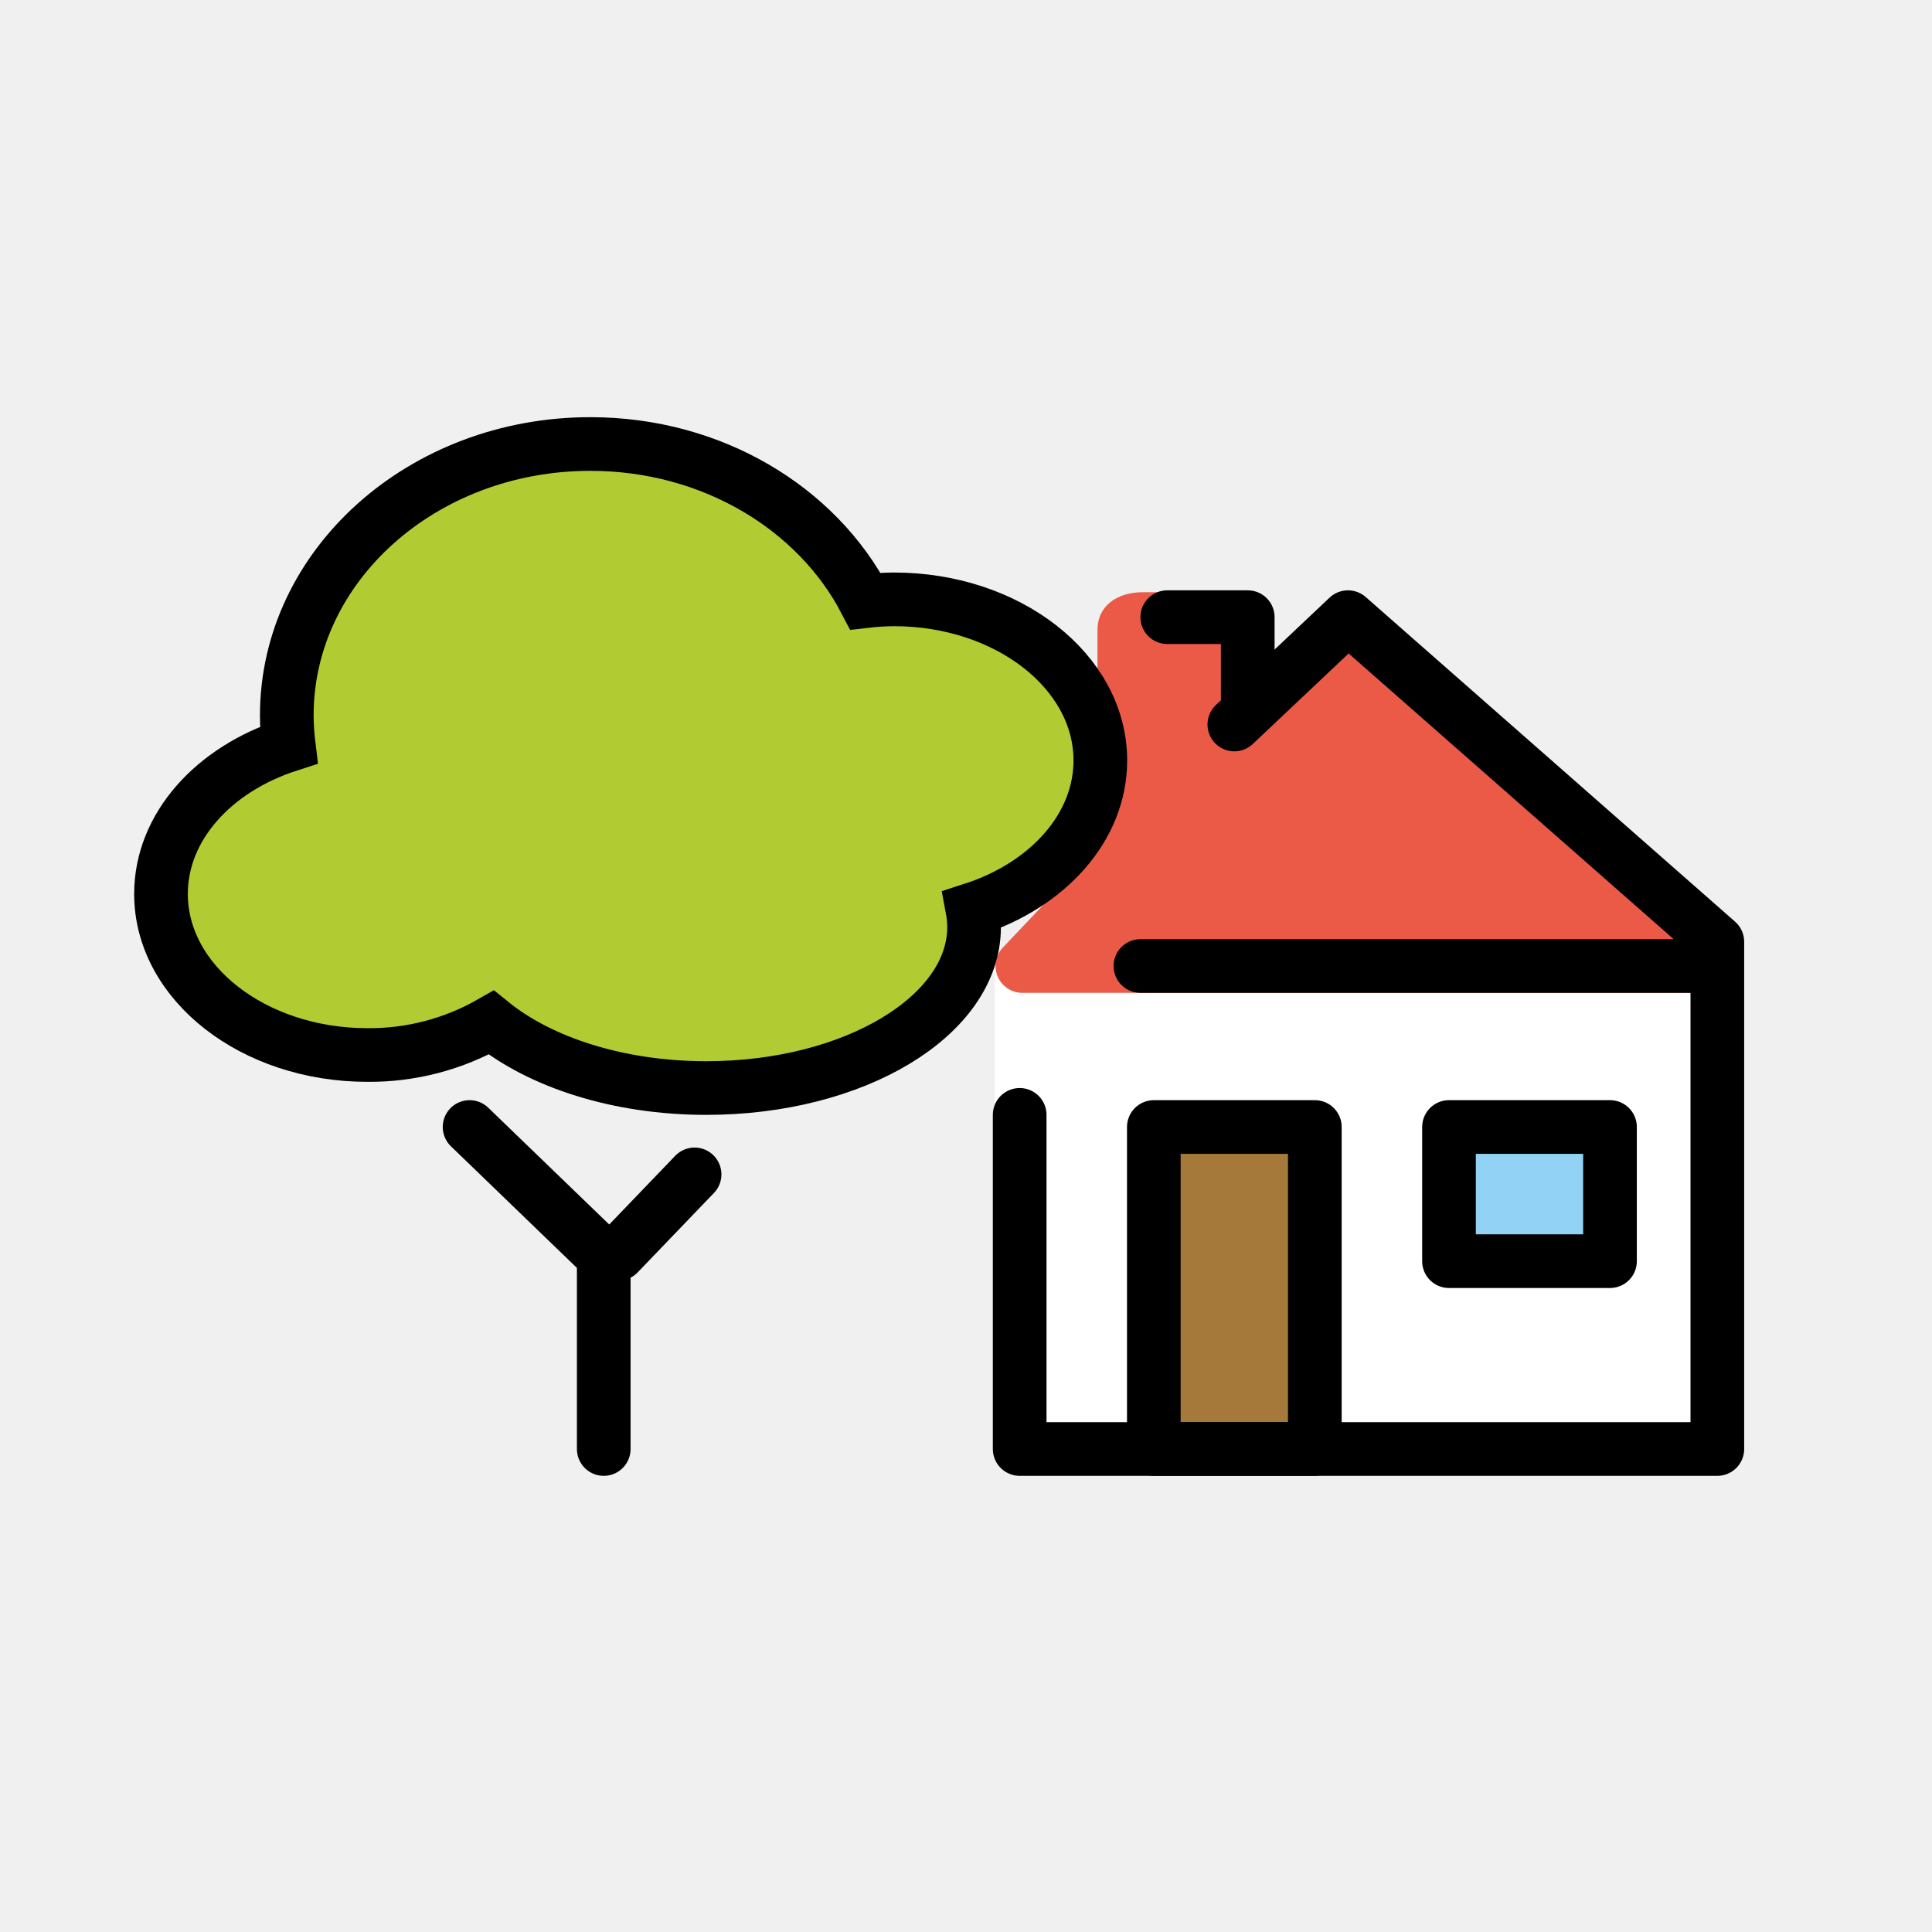
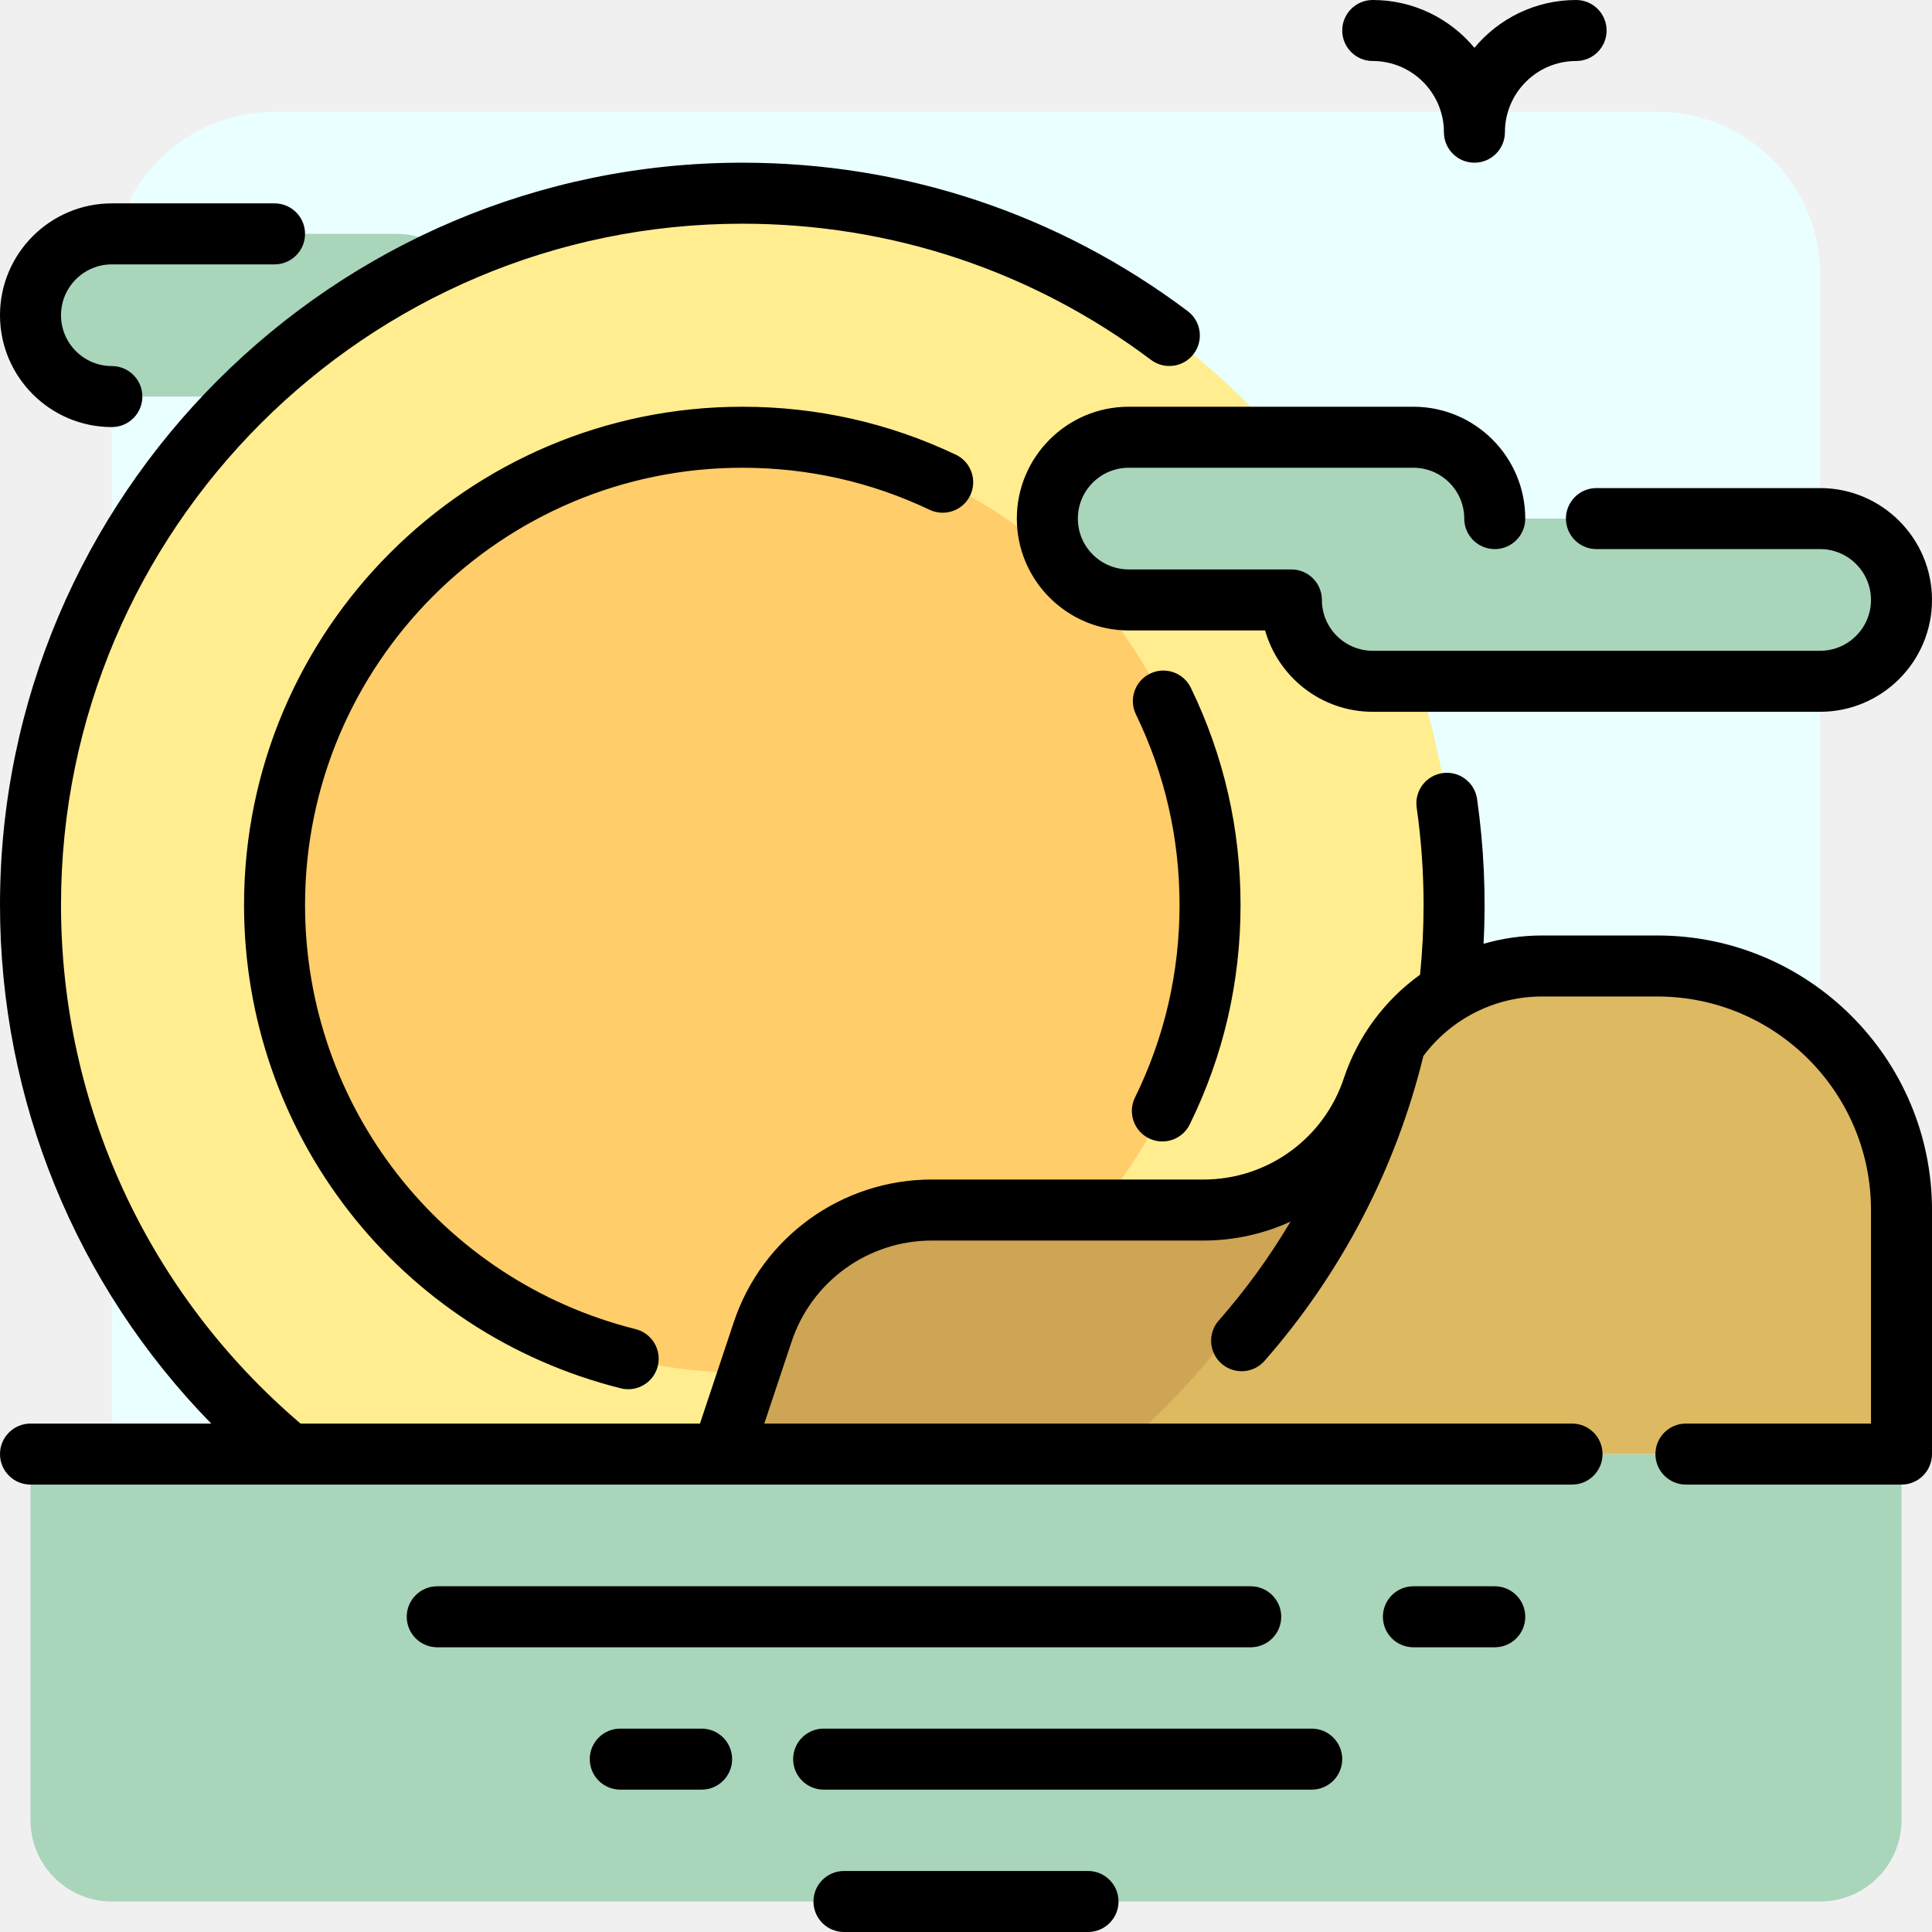
- <svg xmlns="http://www.w3.org/2000/svg" id="emoji" viewBox="0 0 72 72" version="1.1">
-   <g id="color">
-     <rect x="37.075" y="36.053" width="26.884" height="18.114" fill="#FFFFFF" />
-     <polygon fill="#EA5A47" stroke="#EA5A47" stroke-linecap="round" stroke-linejoin="round" stroke-miterlimit="10" stroke-width="2" points="50.235,23.2 38.1,36 63.5,36" />
-     <path fill="#EA5A47" d="M47.3,26l-6.4,6.059v-8.573c0-0.931,0.755-1.416,1.686-1.416h3.028 c0.931,0,1.686,0.485,1.686,1.416C47.3,23.486,47.3,26,47.3,26z" />
-     <rect x="43" y="42" width="6" height="12" fill="#A57939" />
-     <rect x="54" y="42" width="6" height="5" fill="#92D3F5" />
-     <path fill="#B1CC33" d="M41.006,28.339c0-3.312-3.445-6.003-7.694-6.003c-0.355,0.003-0.71,0.025-1.062,0.066 c-1.8-3.455-5.707-5.855-10.25-5.855c-6.248,0-11.312,4.529-11.312,10.114c0.001,0.369,0.025,0.738,0.07,1.104 C7.966,28.666,6,30.81,6,33.314c0,3.312,3.445,6.003,7.694,6.003c1.615,0.014,3.206-0.402,4.614-1.207 c1.818,1.477,4.726,2.438,8.015,2.438c5.511,0,9.978-2.688,9.978-6.003c-0.001-0.219-0.021-0.438-0.061-0.653 C39.036,32.99,41.006,30.845,41.006,28.339z" />
-   </g>
-   <g id="hair" />
-   <g id="skin" />
-   <g id="skin-shadow" />
-   <g id="line">
-     <polyline fill="none" stroke="#000000" stroke-linecap="round" stroke-linejoin="round" stroke-miterlimit="10" stroke-width="2" points="46,27 50.235,23 64,35.098 64,54 38,54 38,41.548" />
-     <rect x="43" y="42" width="6" height="12" fill="none" stroke="#000000" stroke-linecap="round" stroke-linejoin="round" stroke-miterlimit="10" stroke-width="2" />
-     <rect x="54" y="42" width="6" height="5" fill="none" stroke="#000000" stroke-linecap="round" stroke-linejoin="round" stroke-miterlimit="10" stroke-width="2" />
-     <polyline fill="none" stroke="#000000" stroke-linecap="round" stroke-linejoin="round" stroke-miterlimit="10" stroke-width="2" points="43.5,23 46.5,23 46.5,26" />
-     <path fill="none" stroke="#000000" stroke-miterlimit="10" stroke-width="2" d="M31.245,39.34" />
-     <polyline fill="none" stroke="#000000" stroke-linecap="round" stroke-linejoin="round" stroke-width="2" points="22.5,54 22.5,46.827 17.5,42" />
-     <line x1="23.041" x2="25.885" y1="46.727" y2="43.766" fill="none" stroke="#000000" stroke-linecap="round" stroke-linejoin="round" stroke-width="2" />
-     <path fill="none" stroke="#000000" stroke-linecap="round" stroke-miterlimit="10" stroke-width="2" d="M41.006,28.339 c0-3.312-3.445-6.003-7.694-6.003c-0.355,0.003-0.71,0.025-1.062,0.066c-1.8-3.455-5.707-5.855-10.25-5.855 c-6.248,0-11.312,4.529-11.312,10.114c0.001,0.369,0.025,0.738,0.07,1.104C7.966,28.666,6,30.81,6,33.314 c0,3.312,3.445,6.003,7.694,6.003c1.615,0.014,3.206-0.402,4.614-1.207c1.818,1.477,4.726,2.438,8.015,2.438 c5.511,0,9.978-2.688,9.978-6.003c-0.001-0.219-0.021-0.438-0.061-0.653 C39.036,32.99,41.006,30.845,41.006,28.339z" />
-     <line x1="63.5" x2="42.5" y1="36" y2="36" fill="none" stroke="#000000" stroke-linecap="round" stroke-linejoin="round" stroke-miterlimit="10" stroke-width="2" />
-   </g>
+ <svg xmlns="http://www.w3.org/2000/svg" height="800" width="800" viewBox="0 0 512 512" xml:space="preserve">
+   <path style="fill:#eaffff" d="M439.242 482.358H72.758c-23.812 0-43.116-19.304-43.116-43.116V72.758c0-23.812 19.304-43.116 43.116-43.116h366.484c23.812 0 43.116 19.304 43.116 43.116v366.484c0 23.812-19.304 43.116-43.116 43.116" />
+   <path style="fill:#a9d5bb" d="M503.916 482.358c0 11.906-9.651 21.558-21.558 21.558H29.642c-11.906 0-21.558-9.651-21.558-21.558v-97.011h495.832zM105.095 105.095H29.642c-11.906 0-21.558-9.651-21.558-21.558s9.651-21.558 21.558-21.558h75.453c11.906 0 21.558 9.651 21.558 21.558s-9.652 21.558-21.558 21.558" />
+   <path style="fill:#ffed8f" d="M8.084 239.832C8.084 135.653 92.537 51.2 196.716 51.2s188.632 84.453 188.632 188.632c0 58.586-26.72 110.92-68.625 145.516H76.709C34.804 350.751 8.084 298.417 8.084 239.832" />
+   <path style="fill:#ffcd69" d="M320.674 239.832c0 68.46-55.498 123.958-123.958 123.958S72.758 308.292 72.758 239.832s55.498-123.958 123.958-123.958 123.958 55.497 123.958 123.958" />
+   <path style="fill:#a9d5bb" d="M503.916 158.989c0 11.906-9.651 21.558-21.558 21.558H363.789c-11.906 0-21.558-9.651-21.558-21.558h-43.116c-11.906 0-21.558-9.651-21.558-21.558s9.651-21.558 21.558-21.558h75.453c11.906 0 21.558 9.651 21.558 21.558h86.232c11.906.001 21.558 9.652 21.558 21.558" />
+   <path style="fill:#ddb961" d="M408.655 256h30.587c35.718 0 64.674 28.955 64.674 64.674v64.674h-312.59l10.779-32.337c6.437-19.312 24.509-32.337 44.865-32.337h71.955c20.356 0 38.428-13.025 44.865-32.337S388.299 256 408.655 256" />
+   <path style="fill:#cea455" d="M295.164 385.347H191.326l10.779-32.337c6.437-19.312 24.509-32.337 44.865-32.337h71.954a47.25 47.25 0 0 0 32.122-12.59c-11.787 30.345-31.196 56.885-55.882 77.264" />
+   <path d="M331.453 436.547H115.874c-4.466 0-8.084-3.62-8.084-8.084s3.618-8.084 8.084-8.084h215.579a8.084 8.084 0 0 1 0 16.168m32.336-420.379c10.401 0 18.863 8.463 18.863 18.863 0 4.465 3.618 8.084 8.084 8.084s8.084-3.62 8.084-8.084c0-10.401 8.463-18.863 18.863-18.863 4.466 0 8.084-3.62 8.084-8.084S422.15 0 417.684 0c-10.823 0-20.517 4.935-26.947 12.671C384.306 4.935 374.613 0 363.789 0a8.084 8.084 0 0 0 0 16.168M185.937 458.105h-21.558c-4.466 0-8.084 3.62-8.084 8.084s3.618 8.084 8.084 8.084h21.558c4.466 0 8.084-3.62 8.084-8.084s-3.618-8.084-8.084-8.084m229.052-320.673a8.083 8.083 0 0 0 8.084 8.084h59.284c7.43 0 13.474 6.044 13.474 13.474s-6.044 13.474-13.474 13.474H363.789c-7.43 0-13.474-6.044-13.474-13.474a8.083 8.083 0 0 0-8.084-8.084h-43.116c-7.43 0-13.474-6.044-13.474-13.474s6.044-13.474 13.474-13.474h75.453c7.43 0 13.474 6.044 13.474 13.474a8.083 8.083 0 0 0 8.084 8.084 8.084 8.084 0 0 0 8.084-8.084c0-16.345-13.298-29.642-29.642-29.642h-75.453c-16.344 0-29.642 13.297-29.642 29.642s13.298 29.642 29.642 29.642h36.151c3.527 12.428 14.978 21.558 28.522 21.558h118.568c16.344 0 29.642-13.297 29.642-29.642s-13.298-29.642-29.642-29.642h-59.284a8.083 8.083 0 0 0-8.083 8.084M304.477 301.67a8.083 8.083 0 0 0 10.82-3.692c8.933-18.185 13.461-37.748 13.461-58.147 0-20.175-4.433-39.545-13.179-57.569-1.95-4.016-6.786-5.695-10.802-3.745a8.086 8.086 0 0 0-3.746 10.802c7.67 15.807 11.558 32.802 11.558 50.512 0 17.906-3.972 35.071-11.804 51.018a8.086 8.086 0 0 0 3.692 10.821M29.642 113.179c4.466 0 8.084-3.62 8.084-8.084s-3.618-8.084-8.084-8.084c-7.43 0-13.474-6.044-13.474-13.474s6.044-13.474 13.474-13.474h43.116c4.466 0 8.084-3.62 8.084-8.084s-3.618-8.084-8.084-8.084H29.642C13.298 53.895 0 67.192 0 83.537s13.298 29.642 29.642 29.642m409.6 134.737h-30.587c-5.342 0-10.544.762-15.488 2.198a199 199 0 0 0-1.727-38.374c-.633-4.42-4.738-7.495-9.147-6.858a8.086 8.086 0 0 0-6.859 9.147 183 183 0 0 1 1.829 25.803c0 6.164-.314 12.37-.933 18.478a55.3 55.3 0 0 0-20.209 27.471 39.16 39.16 0 0 1-37.196 26.808H246.97a55.31 55.31 0 0 0-52.534 37.864l-8.936 26.809H79.651C39.27 342.845 16.168 292.921 16.168 239.83c0-99.554 80.994-180.547 180.547-180.547 39.429 0 76.885 12.48 108.319 36.089a8.084 8.084 0 0 0 9.71-12.928c-34.255-25.729-75.07-39.329-118.028-39.329C88.246 43.116 0 131.362 0 239.832c0 51.797 20.179 100.825 55.983 137.432H8.084c-4.466 0-8.084 3.62-8.084 8.084s3.618 8.084 8.084 8.084h408.522c4.466 0 8.084-3.62 8.084-8.084s-3.618-8.084-8.084-8.084H202.542l7.233-21.696a39.16 39.16 0 0 1 37.196-26.809h71.954c8.16 0 15.996-1.777 23.079-5.022a175.4 175.4 0 0 1-18.976 26.166 8.084 8.084 0 1 0 12.153 10.662c20.269-23.105 34.778-50.979 42.024-80.699a39.15 39.15 0 0 1 31.451-15.781h30.587c31.203 0 56.589 25.385 56.589 56.589v56.589h-49.044c-4.466 0-8.084 3.62-8.084 8.084s3.618 8.084 8.084 8.084h57.128a8.084 8.084 0 0 0 8.084-8.084v-64.674c0-40.119-32.639-72.757-72.758-72.757M196.716 123.958c17.374 0 34.076 3.748 49.641 11.139 4.029 1.913 8.855.199 10.769-3.835a8.084 8.084 0 0 0-3.834-10.77c-17.75-8.428-36.784-12.702-56.577-12.702-72.809 0-132.042 59.234-132.042 132.042 0 60.68 41.056 113.351 99.841 128.086.66.165 1.32.245 1.971.245a8.086 8.086 0 0 0 1.959-15.928c-51.579-12.929-87.604-59.151-87.604-112.403.002-63.894 51.984-115.874 115.876-115.874m199.41 296.421h-21.558c-4.466 0-8.084 3.62-8.084 8.084s3.618 8.084 8.084 8.084h21.558c4.466 0 8.084-3.62 8.084-8.084s-3.618-8.084-8.084-8.084m-48.505 37.726H218.274c-4.466 0-8.084 3.62-8.084 8.084s3.618 8.084 8.084 8.084h129.347c4.466 0 8.084-3.62 8.084-8.084s-3.618-8.084-8.084-8.084m-59.284 37.727h-64.674c-4.466 0-8.084 3.62-8.084 8.084s3.618 8.084 8.084 8.084h64.674c4.466 0 8.084-3.62 8.084-8.084s-3.618-8.084-8.084-8.084" />
</svg>
